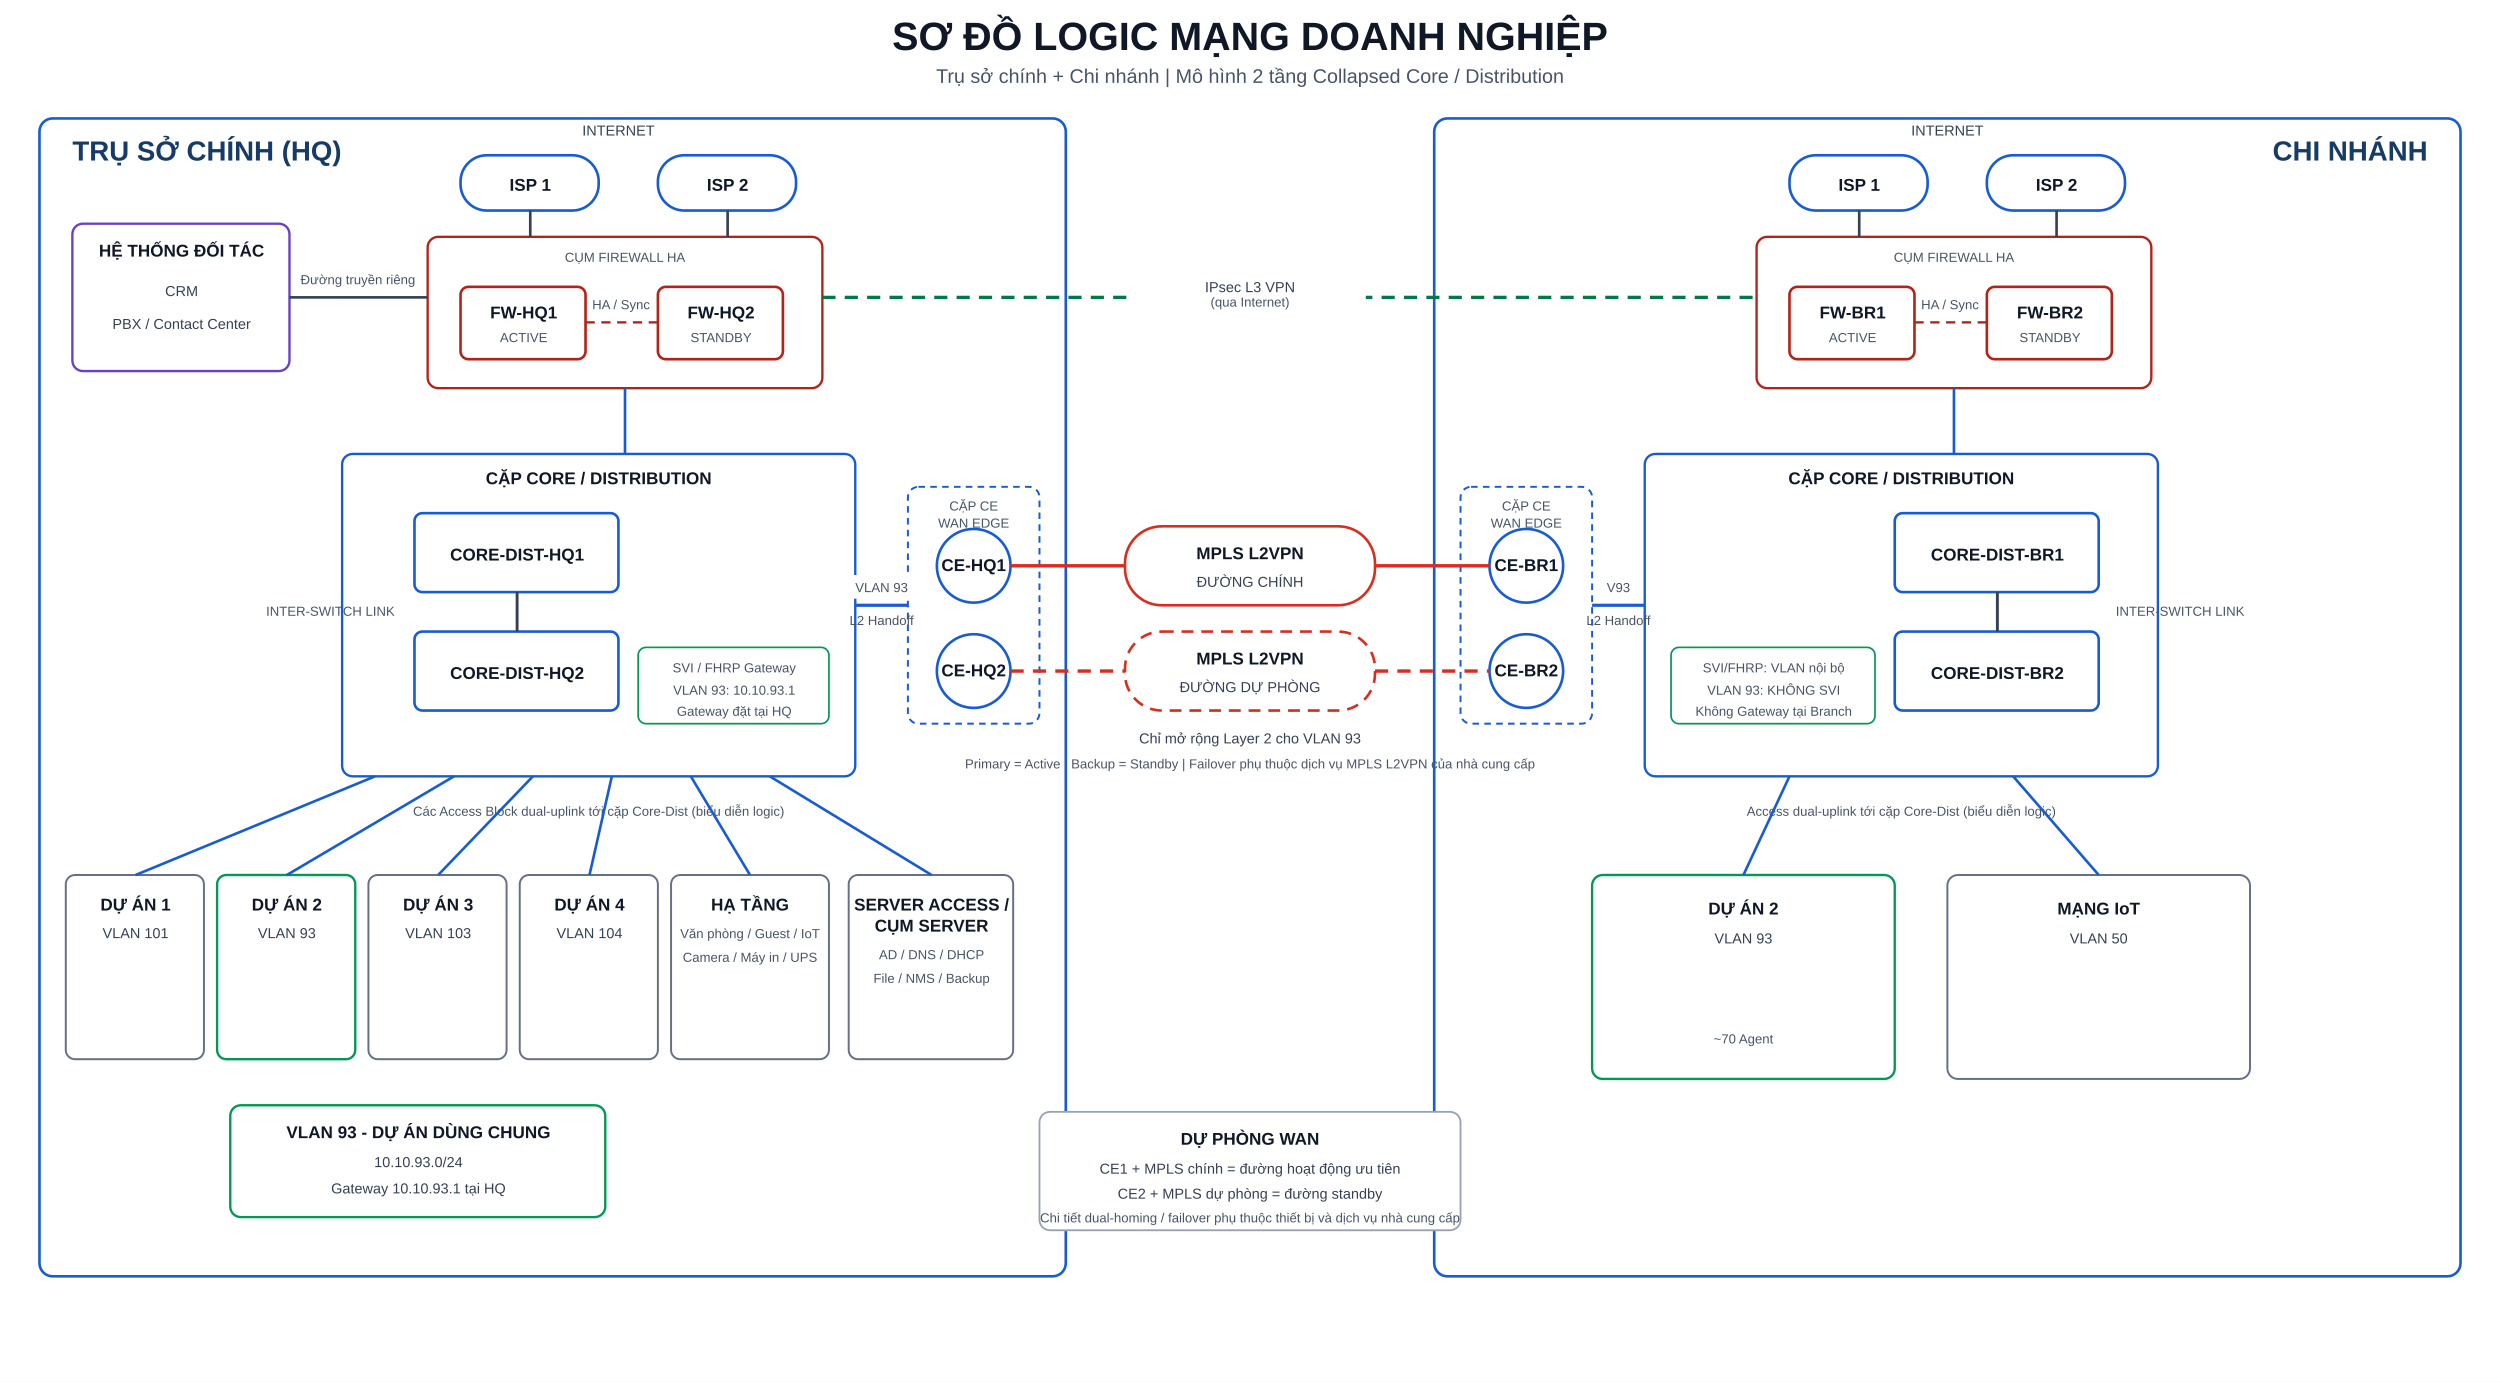
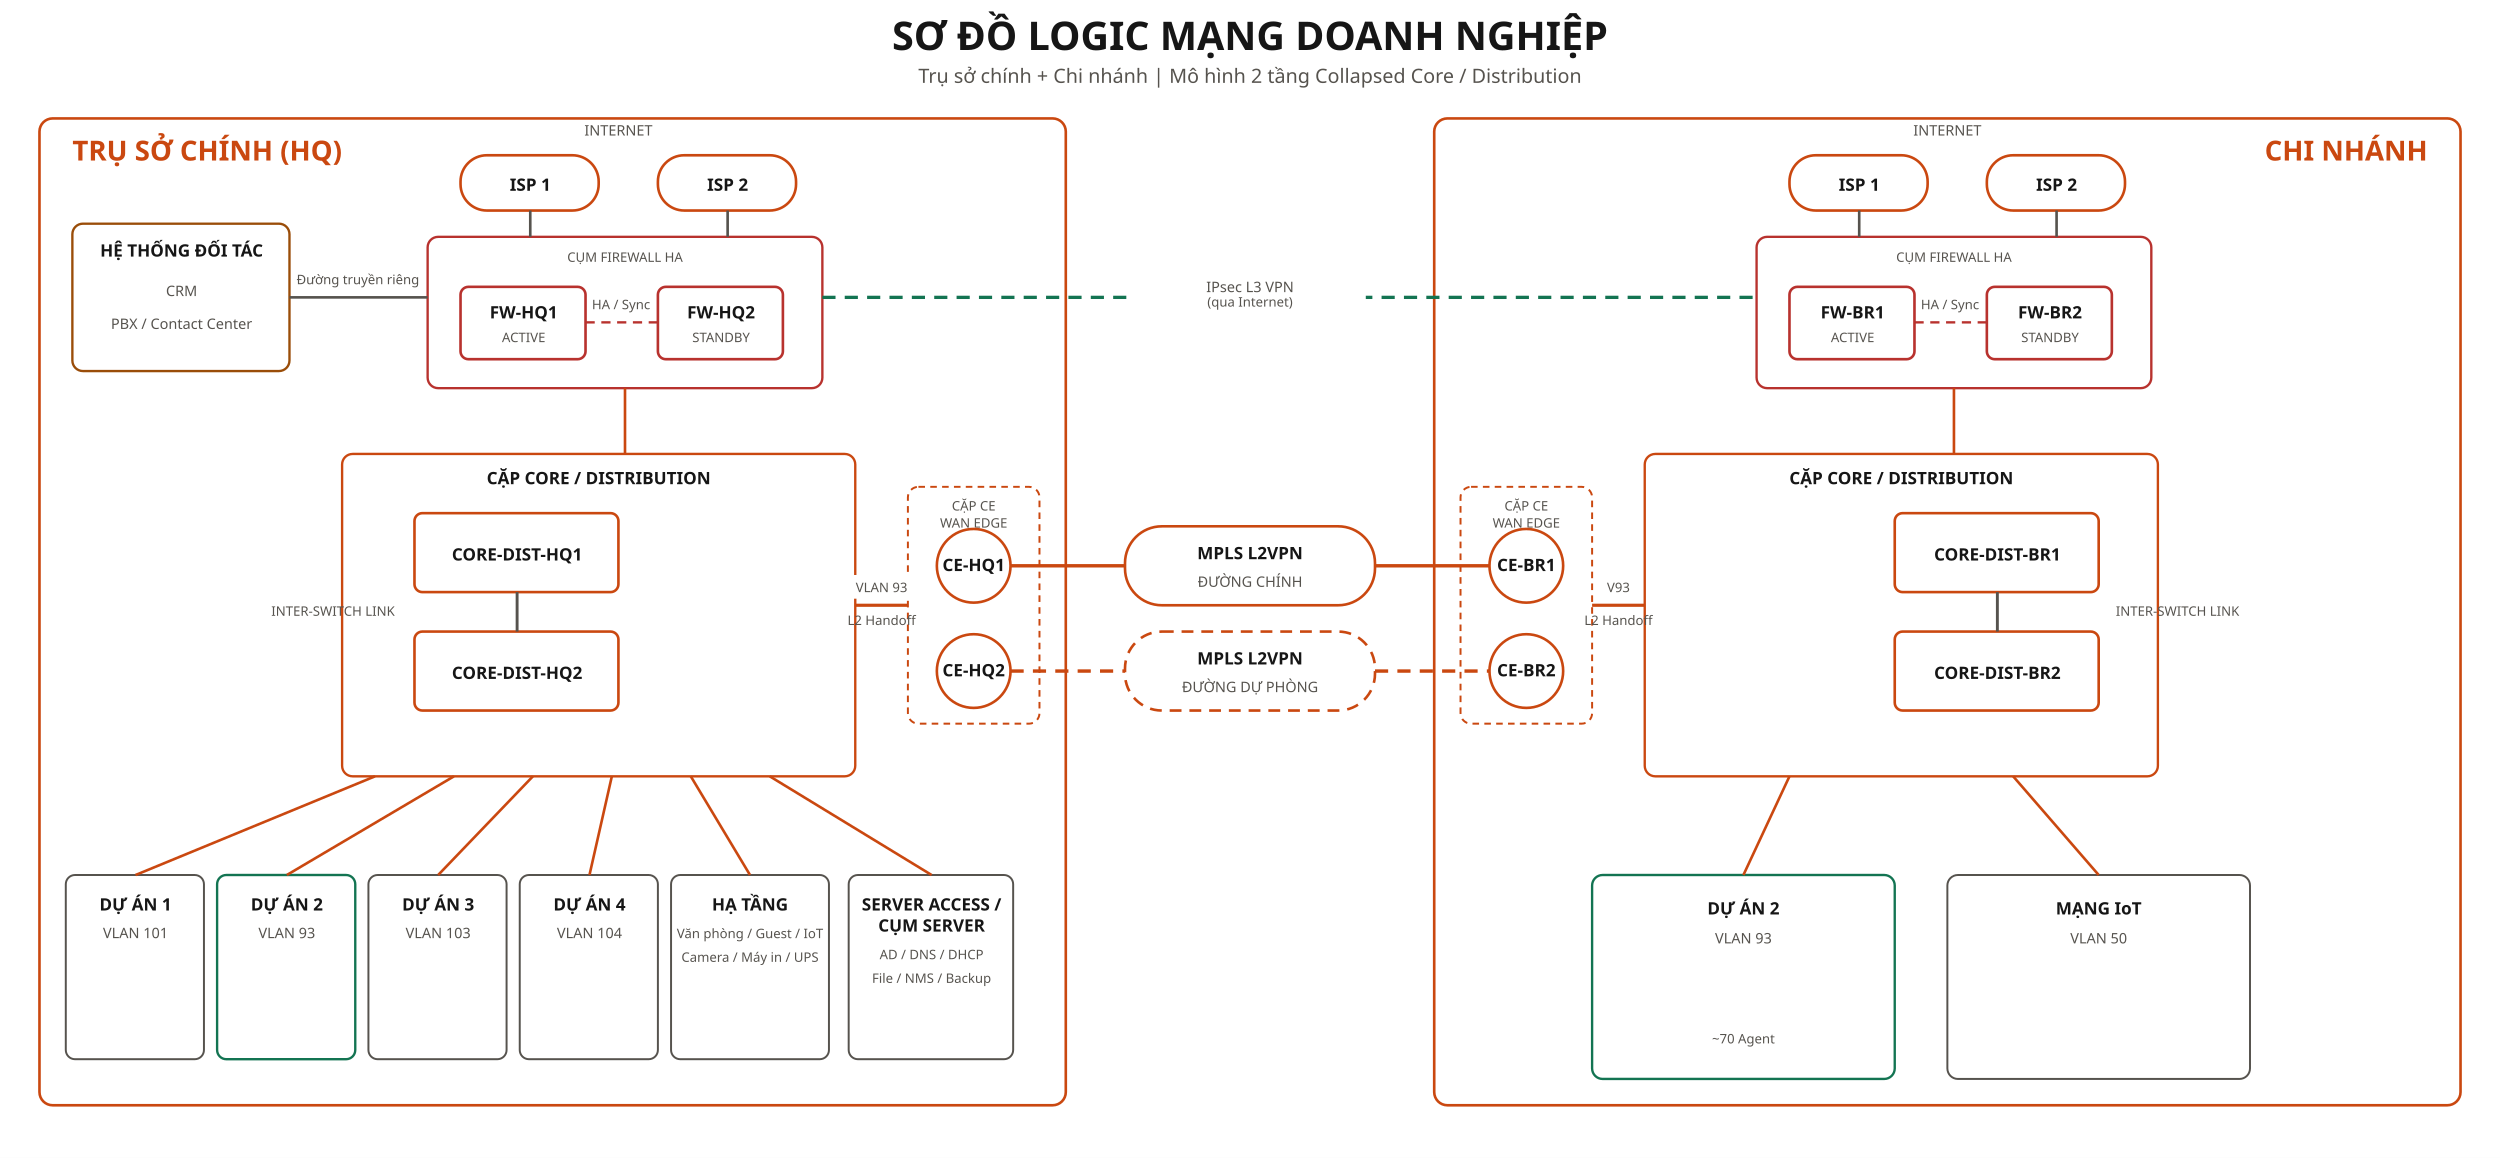
- <svg xmlns="http://www.w3.org/2000/svg" width="1900" height="1050" viewBox="0 0 1900 1050">
+ <svg xmlns="http://www.w3.org/2000/svg" width="1900" height="880" viewBox="0 0 1900 880">
  <defs>
    <style>
-       text { font-family: Arial, Helvetica, sans-serif; }
-       .title { font-size: 30px; font-weight: 700; fill: #101828; }
-       .subtitle { font-size: 15px; font-weight: 500; fill: #475467; }
-       .site-title { font-size: 21px; font-weight: 700; fill: #173b67; }
-       .label { font-size: 13px; font-weight: 700; fill: #101828; }
-       .small { font-size: 11px; font-weight: 500; fill: #344054; }
-       .tiny { font-size: 10px; font-weight: 500; fill: #475467; }
-       .site { fill: #ffffff; stroke: #175cd3; stroke-width: 2; }
-       .group { fill: #ffffff; stroke: #98a2b3; stroke-width: 1.4; }
-       .fw-group { fill: #ffffff; stroke: #b42318; stroke-width: 1.8; }
-       .core-group { fill: #ffffff; stroke: #175cd3; stroke-width: 1.8; }
-       .ce-group { fill: #ffffff; stroke: #175cd3; stroke-width: 1.5; stroke-dasharray: 5 4; }
-       .device { fill: #ffffff; stroke: #175cd3; stroke-width: 2; }
-       .firewall { fill: #ffffff; stroke: #b42318; stroke-width: 2; }
-       .access { fill: #ffffff; stroke: #667085; stroke-width: 1.5; }
-       .shared { fill: #ffffff; stroke: #039855; stroke-width: 1.8; }
-       .partner { fill: #ffffff; stroke: #6941c6; stroke-width: 1.8; }
-       .wan-primary { fill: #ffffff; stroke: #d92d20; stroke-width: 2; }
-       .wan-backup { fill: #ffffff; stroke: #d92d20; stroke-width: 2; stroke-dasharray: 9 6; }
-       .normal-link { stroke: #344054; stroke-width: 2; fill: none; }
-       .lan-link { stroke: #175cd3; stroke-width: 2; fill: none; }
-       .ha-link { stroke: #b42318; stroke-width: 1.8; stroke-dasharray: 7 5; fill: none; }
-       .inter-switch { stroke: #344054; stroke-width: 2.2; fill: none; }
-       .l2-handoff { stroke: #175cd3; stroke-width: 2.4; fill: none; }
-       .ipsec-link { stroke: #027a48; stroke-width: 2.5; stroke-dasharray: 10 7; fill: none; }
-       .mpls-primary { stroke: #d92d20; stroke-width: 2.6; fill: none; }
-       .mpls-backup { stroke: #d92d20; stroke-width: 2.6; stroke-dasharray: 10 7; fill: none; }
-       .note-green { fill: #ffffff; stroke: #039855; stroke-width: 1.3; }
-       .note-blue { fill: #ffffff; stroke: #175cd3; stroke-width: 1.2; }
+       text { font-family: Outfit, "Segoe UI", system-ui, sans-serif; }
+       .title { font-size: 30px; font-weight: 700; fill: var(--text, #161616); }
+       .subtitle { font-size: 15px; font-weight: 500; fill: var(--text-muted, #56534e); }
+       .site-title { font-size: 21px; font-weight: 700; fill: var(--primary, #ca4810); }
+       .label { font-size: 13px; font-weight: 700; fill: var(--text, #161616); }
+       .small { font-size: 11px; font-weight: 500; fill: var(--text-muted, #56534e); }
+       .tiny { font-size: 10px; font-weight: 500; fill: var(--text-muted, #56534e); }
+       .site { fill: var(--surface, #ffffff); stroke: var(--primary, #ca4810); stroke-width: 2; }
+       .group { fill: var(--surface, #ffffff); stroke: var(--border, #e9e7e2); stroke-width: 1.4; }
+       .fw-group { fill: var(--surface, #ffffff); stroke: var(--danger, #b8322e); stroke-width: 1.8; }
+       .core-group { fill: var(--surface, #ffffff); stroke: var(--primary, #ca4810); stroke-width: 1.8; }
+       .ce-group { fill: var(--surface, #ffffff); stroke: var(--primary, #ca4810); stroke-width: 1.5; stroke-dasharray: 5 4; }
+       .device { fill: var(--surface, #ffffff); stroke: var(--primary, #ca4810); stroke-width: 2; }
+       .firewall { fill: var(--surface, #ffffff); stroke: var(--danger, #b8322e); stroke-width: 2; }
+       .access { fill: var(--surface, #ffffff); stroke: var(--text-muted, #56534e); stroke-width: 1.5; }
+       .shared { fill: var(--surface, #ffffff); stroke: var(--success, #137452); stroke-width: 1.8; }
+       .partner { fill: var(--surface, #ffffff); stroke: var(--warning, #9a4d09); stroke-width: 1.8; }
+       .wan-primary { fill: var(--surface, #ffffff); stroke: var(--primary, #ca4810); stroke-width: 2; }
+       .wan-backup { fill: var(--surface, #ffffff); stroke: var(--primary, #ca4810); stroke-width: 2; stroke-dasharray: 9 6; }
+       .normal-link { stroke: var(--text-muted, #56534e); stroke-width: 2; fill: none; }
+       .lan-link { stroke: var(--primary, #ca4810); stroke-width: 2; fill: none; }
+       .ha-link { stroke: var(--danger, #b8322e); stroke-width: 1.8; stroke-dasharray: 7 5; fill: none; }
+       .inter-switch { stroke: var(--text-muted, #56534e); stroke-width: 2.2; fill: none; }
+       .l2-handoff { stroke: var(--primary, #ca4810); stroke-width: 2.4; fill: none; }
+       .ipsec-link { stroke: var(--success, #137452); stroke-width: 2.5; stroke-dasharray: 10 7; fill: none; }
+       .mpls-primary { stroke: var(--primary, #ca4810); stroke-width: 2.6; fill: none; }
+       .mpls-backup { stroke: var(--primary, #ca4810); stroke-width: 2.6; stroke-dasharray: 10 7; fill: none; }
    </style>
  </defs>
-   <rect x="0" y="0" width="1900" height="1050" fill="#ffffff" />
+   <rect x="0" y="0" width="1900" height="880" fill="var(--surface, #ffffff)" />
  <text x="950" y="38" text-anchor="middle" class="title">SƠ ĐỒ LOGIC MẠNG DOANH NGHIỆP</text>
  <text x="950" y="63" text-anchor="middle" class="subtitle">Trụ sở chính + Chi nhánh | Mô hình 2 tầng Collapsed Core / Distribution</text>
-   <rect x="30" y="90" width="780" height="880" rx="10" class="site" />
+   <rect x="30" y="90" width="780" height="750" rx="10" class="site" />
  <text x="55" y="122" class="site-title">TRỤ SỞ CHÍNH (HQ)</text>
  <rect x="55" y="170" width="165" height="112" rx="8" class="partner" />
  <text x="138" y="195" text-anchor="middle" class="label">HỆ THỐNG ĐỐI TÁC</text>
  <text x="138" y="225" text-anchor="middle" class="small">CRM</text>
  <text x="138" y="250" text-anchor="middle" class="small">PBX / Contact Center</text>
  <text x="470" y="103" text-anchor="middle" class="small">INTERNET</text>
  <rect x="350" y="118" width="105" height="42" rx="20" class="device" />
  <rect x="500" y="118" width="105" height="42" rx="20" class="device" />
  <text x="403" y="145" text-anchor="middle" class="label">ISP 1</text>
  <text x="553" y="145" text-anchor="middle" class="label">ISP 2</text>
  <rect x="325" y="180" width="300" height="115" rx="8" class="fw-group" />
  <text x="475" y="199" text-anchor="middle" class="tiny">CỤM FIREWALL HA</text>
  <rect x="350" y="218" width="95" height="55" rx="6" class="firewall" />
  <rect x="500" y="218" width="95" height="55" rx="6" class="firewall" />
  <text x="398" y="242" text-anchor="middle" class="label">FW-HQ1</text>
  <text x="398" y="260" text-anchor="middle" class="tiny">ACTIVE</text>
  <text x="548" y="242" text-anchor="middle" class="label">FW-HQ2</text>
  <text x="548" y="260" text-anchor="middle" class="tiny">STANDBY</text>
  <line x1="403" y1="160" x2="403" y2="180" class="normal-link" />
  <line x1="553" y1="160" x2="553" y2="180" class="normal-link" />
  <line x1="445" y1="245" x2="500" y2="245" class="ha-link" />
  <text x="472" y="235" text-anchor="middle" class="tiny">HA / Sync</text>
  <line x1="220" y1="226" x2="325" y2="226" class="normal-link" />
  <text x="272" y="216" text-anchor="middle" class="tiny">Đường truyền riêng</text>
  <rect x="260" y="345" width="390" height="245" rx="8" class="core-group" />
  <text x="455" y="368" text-anchor="middle" class="label">CẶP CORE / DISTRIBUTION</text>
  <rect x="315" y="390" width="155" height="60" rx="6" class="device" />
  <rect x="315" y="480" width="155" height="60" rx="6" class="device" />
  <text x="393" y="426" text-anchor="middle" class="label">CORE-DIST-HQ1</text>
  <text x="393" y="516" text-anchor="middle" class="label">CORE-DIST-HQ2</text>
  <line x1="393" y1="450" x2="393" y2="480" class="inter-switch" />
  <text x="300" y="468" text-anchor="end" class="tiny">INTER-SWITCH LINK</text>
-   <rect x="485" y="492" width="145" height="58" rx="6" class="note-green" />
-   <text x="558" y="511" text-anchor="middle" class="tiny">SVI / FHRP Gateway</text>
-   <text x="558" y="528" text-anchor="middle" class="tiny">VLAN 93: 10.10.93.1</text>
-   <text x="558" y="544" text-anchor="middle" class="tiny">Gateway đặt tại HQ</text>
  <line x1="475" y1="295" x2="475" y2="345" class="lan-link" />
  <rect x="690" y="370" width="100" height="180" rx="8" class="ce-group" />
  <text x="740" y="388" text-anchor="middle" class="tiny">CẶP CE</text>
  <text x="740" y="401" text-anchor="middle" class="tiny">WAN EDGE</text>
  <circle cx="740" cy="430" r="28" class="device" />
  <circle cx="740" cy="510" r="28" class="device" />
  <text x="740" y="434" text-anchor="middle" class="label">CE-HQ1</text>
  <text x="740" y="514" text-anchor="middle" class="label">CE-HQ2</text>
  <line x1="650" y1="460" x2="690" y2="460" class="l2-handoff" />
-   <rect x="640" y="437" width="60" height="18" fill="#ffffff" />
+   <rect x="640" y="437" width="60" height="18" fill="var(--surface, #ffffff)" />
  <text x="670" y="450" text-anchor="middle" class="tiny">VLAN 93</text>
  <text x="670" y="475" text-anchor="middle" class="tiny">L2 Handoff</text>
-   <text x="455" y="620" text-anchor="middle" class="tiny">Các Access Block dual-uplink tới cặp Core-Dist (biểu diễn logic)</text>
  <rect x="50" y="665" width="105" height="140" rx="7" class="access" />
  <rect x="165" y="665" width="105" height="140" rx="7" class="shared" />
  <rect x="280" y="665" width="105" height="140" rx="7" class="access" />
  <rect x="395" y="665" width="105" height="140" rx="7" class="access" />
  <rect x="510" y="665" width="120" height="140" rx="7" class="access" />
  <rect x="645" y="665" width="125" height="140" rx="7" class="access" />
  <text x="103" y="692" text-anchor="middle" class="label">DỰ ÁN 1</text>
  <text x="103" y="713" text-anchor="middle" class="small">VLAN 101</text>
  <text x="218" y="692" text-anchor="middle" class="label">DỰ ÁN 2</text>
  <text x="218" y="713" text-anchor="middle" class="small">VLAN 93</text>
  <text x="333" y="692" text-anchor="middle" class="label">DỰ ÁN 3</text>
  <text x="333" y="713" text-anchor="middle" class="small">VLAN 103</text>
  <text x="448" y="692" text-anchor="middle" class="label">DỰ ÁN 4</text>
  <text x="448" y="713" text-anchor="middle" class="small">VLAN 104</text>
  <text x="570" y="692" text-anchor="middle" class="label">HẠ TẦNG</text>
  <text x="570" y="713" text-anchor="middle" class="tiny">Văn phòng / Guest / IoT</text>
  <text x="570" y="731" text-anchor="middle" class="tiny">Camera / Máy in / UPS</text>
  <text x="708" y="692" text-anchor="middle" class="label">SERVER ACCESS /</text>
  <text x="708" y="708" text-anchor="middle" class="label">CỤM SERVER</text>
  <text x="708" y="729" text-anchor="middle" class="tiny">AD / DNS / DHCP</text>
  <text x="708" y="747" text-anchor="middle" class="tiny">File / NMS / Backup</text>
  <line x1="285" y1="590" x2="103" y2="665" class="lan-link" />
  <line x1="345" y1="590" x2="218" y2="665" class="lan-link" />
  <line x1="405" y1="590" x2="333" y2="665" class="lan-link" />
  <line x1="465" y1="590" x2="448" y2="665" class="lan-link" />
  <line x1="525" y1="590" x2="570" y2="665" class="lan-link" />
  <line x1="585" y1="590" x2="708" y2="665" class="lan-link" />
-   <rect x="175" y="840" width="285" height="85" rx="8" class="shared" />
-   <text x="318" y="865" text-anchor="middle" class="label">VLAN 93 - DỰ ÁN DÙNG CHUNG</text>
-   <text x="318" y="887" text-anchor="middle" class="small">10.10.93.0/24</text>
-   <text x="318" y="907" text-anchor="middle" class="small">Gateway 10.10.93.1 tại HQ</text>
-   <rect x="1090" y="90" width="780" height="880" rx="10" class="site" />
+   <rect x="1090" y="90" width="780" height="750" rx="10" class="site" />
  <text x="1845" y="122" text-anchor="end" class="site-title">CHI NHÁNH</text>
  <text x="1480" y="103" text-anchor="middle" class="small">INTERNET</text>
  <rect x="1360" y="118" width="105" height="42" rx="20" class="device" />
  <rect x="1510" y="118" width="105" height="42" rx="20" class="device" />
  <text x="1413" y="145" text-anchor="middle" class="label">ISP 1</text>
  <text x="1563" y="145" text-anchor="middle" class="label">ISP 2</text>
  <rect x="1335" y="180" width="300" height="115" rx="8" class="fw-group" />
  <text x="1485" y="199" text-anchor="middle" class="tiny">CỤM FIREWALL HA</text>
  <rect x="1360" y="218" width="95" height="55" rx="6" class="firewall" />
  <rect x="1510" y="218" width="95" height="55" rx="6" class="firewall" />
  <text x="1408" y="242" text-anchor="middle" class="label">FW-BR1</text>
  <text x="1408" y="260" text-anchor="middle" class="tiny">ACTIVE</text>
  <text x="1558" y="242" text-anchor="middle" class="label">FW-BR2</text>
  <text x="1558" y="260" text-anchor="middle" class="tiny">STANDBY</text>
  <line x1="1413" y1="160" x2="1413" y2="180" class="normal-link" />
  <line x1="1563" y1="160" x2="1563" y2="180" class="normal-link" />
  <line x1="1455" y1="245" x2="1510" y2="245" class="ha-link" />
  <text x="1482" y="235" text-anchor="middle" class="tiny">HA / Sync</text>
  <rect x="1250" y="345" width="390" height="245" rx="8" class="core-group" />
  <text x="1445" y="368" text-anchor="middle" class="label">CẶP CORE / DISTRIBUTION</text>
  <rect x="1440" y="390" width="155" height="60" rx="6" class="device" />
  <rect x="1440" y="480" width="155" height="60" rx="6" class="device" />
  <text x="1518" y="426" text-anchor="middle" class="label">CORE-DIST-BR1</text>
  <text x="1518" y="516" text-anchor="middle" class="label">CORE-DIST-BR2</text>
  <line x1="1518" y1="450" x2="1518" y2="480" class="inter-switch" />
  <text x="1608" y="468" class="tiny">INTER-SWITCH LINK</text>
-   <rect x="1270" y="492" width="155" height="58" rx="6" class="note-green" />
-   <text x="1348" y="511" text-anchor="middle" class="tiny">SVI/FHRP: VLAN nội bộ</text>
-   <text x="1348" y="528" text-anchor="middle" class="tiny">VLAN 93: KHÔNG SVI</text>
-   <text x="1348" y="544" text-anchor="middle" class="tiny">Không Gateway tại Branch</text>
  <line x1="1485" y1="295" x2="1485" y2="345" class="lan-link" />
  <rect x="1110" y="370" width="100" height="180" rx="8" class="ce-group" />
  <text x="1160" y="388" text-anchor="middle" class="tiny">CẶP CE</text>
  <text x="1160" y="401" text-anchor="middle" class="tiny">WAN EDGE</text>
  <circle cx="1160" cy="430" r="28" class="device" />
  <circle cx="1160" cy="510" r="28" class="device" />
  <text x="1160" y="434" text-anchor="middle" class="label">CE-BR1</text>
  <text x="1160" y="514" text-anchor="middle" class="label">CE-BR2</text>
  <line x1="1210" y1="460" x2="1250" y2="460" class="l2-handoff" />
-   <rect x="1218" y="437" width="24" height="18" fill="#ffffff" />
+   <rect x="1218" y="437" width="24" height="18" fill="var(--surface, #ffffff)" />
  <text x="1230" y="450" text-anchor="middle" class="tiny">V93</text>
  <text x="1230" y="475" text-anchor="middle" class="tiny">L2 Handoff</text>
-   <text x="1445" y="620" text-anchor="middle" class="tiny">Access dual-uplink tới cặp Core-Dist (biểu diễn logic)</text>
  <rect x="1210" y="665" width="230" height="155" rx="8" class="shared" />
  <rect x="1480" y="665" width="230" height="155" rx="8" class="access" />
  <text x="1325" y="695" text-anchor="middle" class="label">DỰ ÁN 2</text>
  <text x="1325" y="717" text-anchor="middle" class="small">VLAN 93</text>
  <text x="1325" y="793" text-anchor="middle" class="tiny">~70 Agent</text>
  <text x="1595" y="695" text-anchor="middle" class="label">MẠNG IoT</text>
  <text x="1595" y="717" text-anchor="middle" class="small">VLAN 50</text>
  <line x1="1360" y1="590" x2="1325" y2="665" class="lan-link" />
  <line x1="1530" y1="590" x2="1595" y2="665" class="lan-link" />
  <rect x="855" y="400" width="190" height="60" rx="28" class="wan-primary" />
  <text x="950" y="425" text-anchor="middle" class="label">MPLS L2VPN</text>
  <text x="950" y="446" text-anchor="middle" class="small">ĐƯỜNG CHÍNH</text>
  <rect x="855" y="480" width="190" height="60" rx="28" class="wan-backup" />
  <text x="950" y="505" text-anchor="middle" class="label">MPLS L2VPN</text>
  <text x="950" y="526" text-anchor="middle" class="small">ĐƯỜNG DỰ PHÒNG</text>
  <line x1="768" y1="430" x2="855" y2="430" class="mpls-primary" />
  <line x1="1045" y1="430" x2="1132" y2="430" class="mpls-primary" />
  <line x1="768" y1="510" x2="855" y2="510" class="mpls-backup" />
  <line x1="1045" y1="510" x2="1132" y2="510" class="mpls-backup" />
-   <text x="950" y="565" text-anchor="middle" class="small">Chỉ mở rộng Layer 2 cho VLAN 93</text>
-   <text x="950" y="584" text-anchor="middle" class="tiny">Primary = Active | Backup = Standby | Failover phụ thuộc dịch vụ MPLS L2VPN của nhà cung cấp</text>
  <line x1="625" y1="226" x2="1335" y2="226" class="ipsec-link" />
-   <rect x="862" y="207" width="176" height="26" fill="#ffffff" />
-   <text x="950" y="222" text-anchor="middle" class="small" fill="#027a48">IPsec L3 VPN</text>
-   <text x="950" y="233" text-anchor="middle" class="tiny" fill="#027a48">(qua Internet)</text>
-   <rect x="790" y="845" width="320" height="90" rx="8" class="group" />
-   <text x="950" y="870" text-anchor="middle" class="label">DỰ PHÒNG WAN</text>
-   <text x="950" y="892" text-anchor="middle" class="small">CE1 + MPLS chính = đường hoạt động ưu tiên</text>
-   <text x="950" y="911" text-anchor="middle" class="small">CE2 + MPLS dự phòng = đường standby</text>
-   <text x="950" y="929" text-anchor="middle" class="tiny">Chi tiết dual-homing / failover phụ thuộc thiết bị và dịch vụ nhà cung cấp</text>
+   <rect x="862" y="207" width="176" height="26" fill="var(--surface, #ffffff)" />
+   <text x="950" y="222" text-anchor="middle" class="small" fill="var(--success, #137452)">IPsec L3 VPN</text>
+   <text x="950" y="233" text-anchor="middle" class="tiny" fill="var(--success, #137452)">(qua Internet)</text>
</svg>
